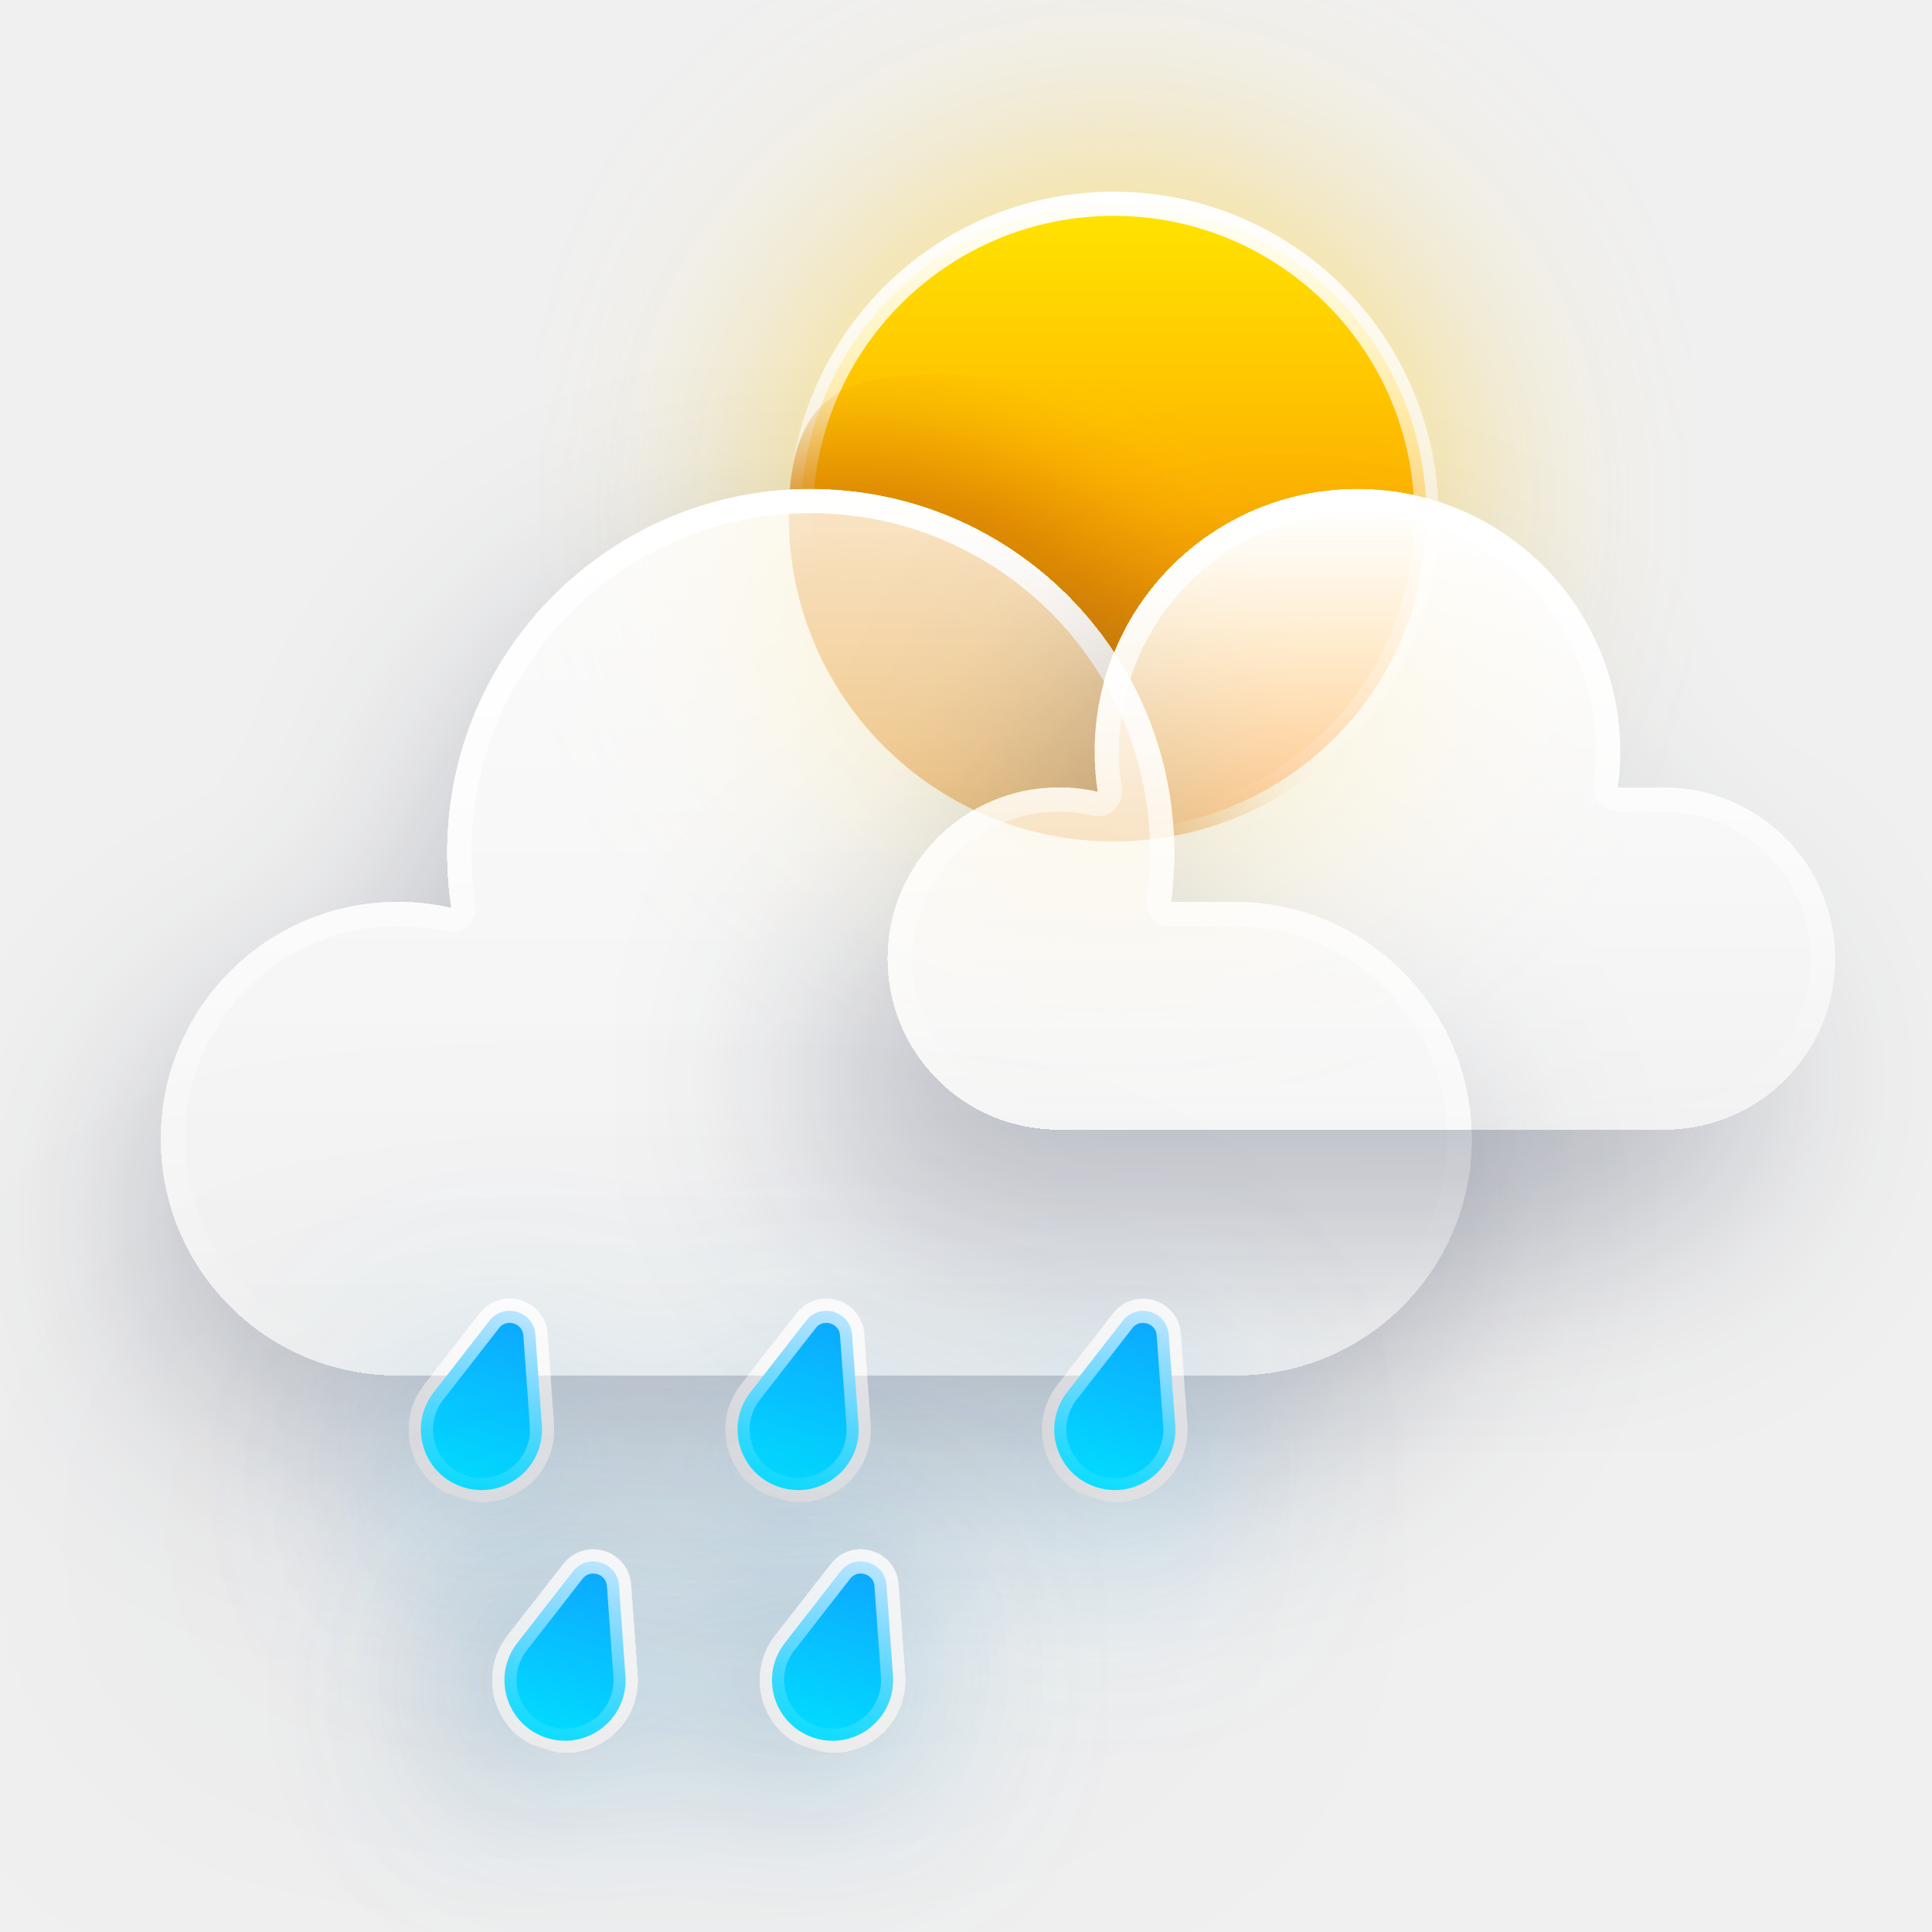
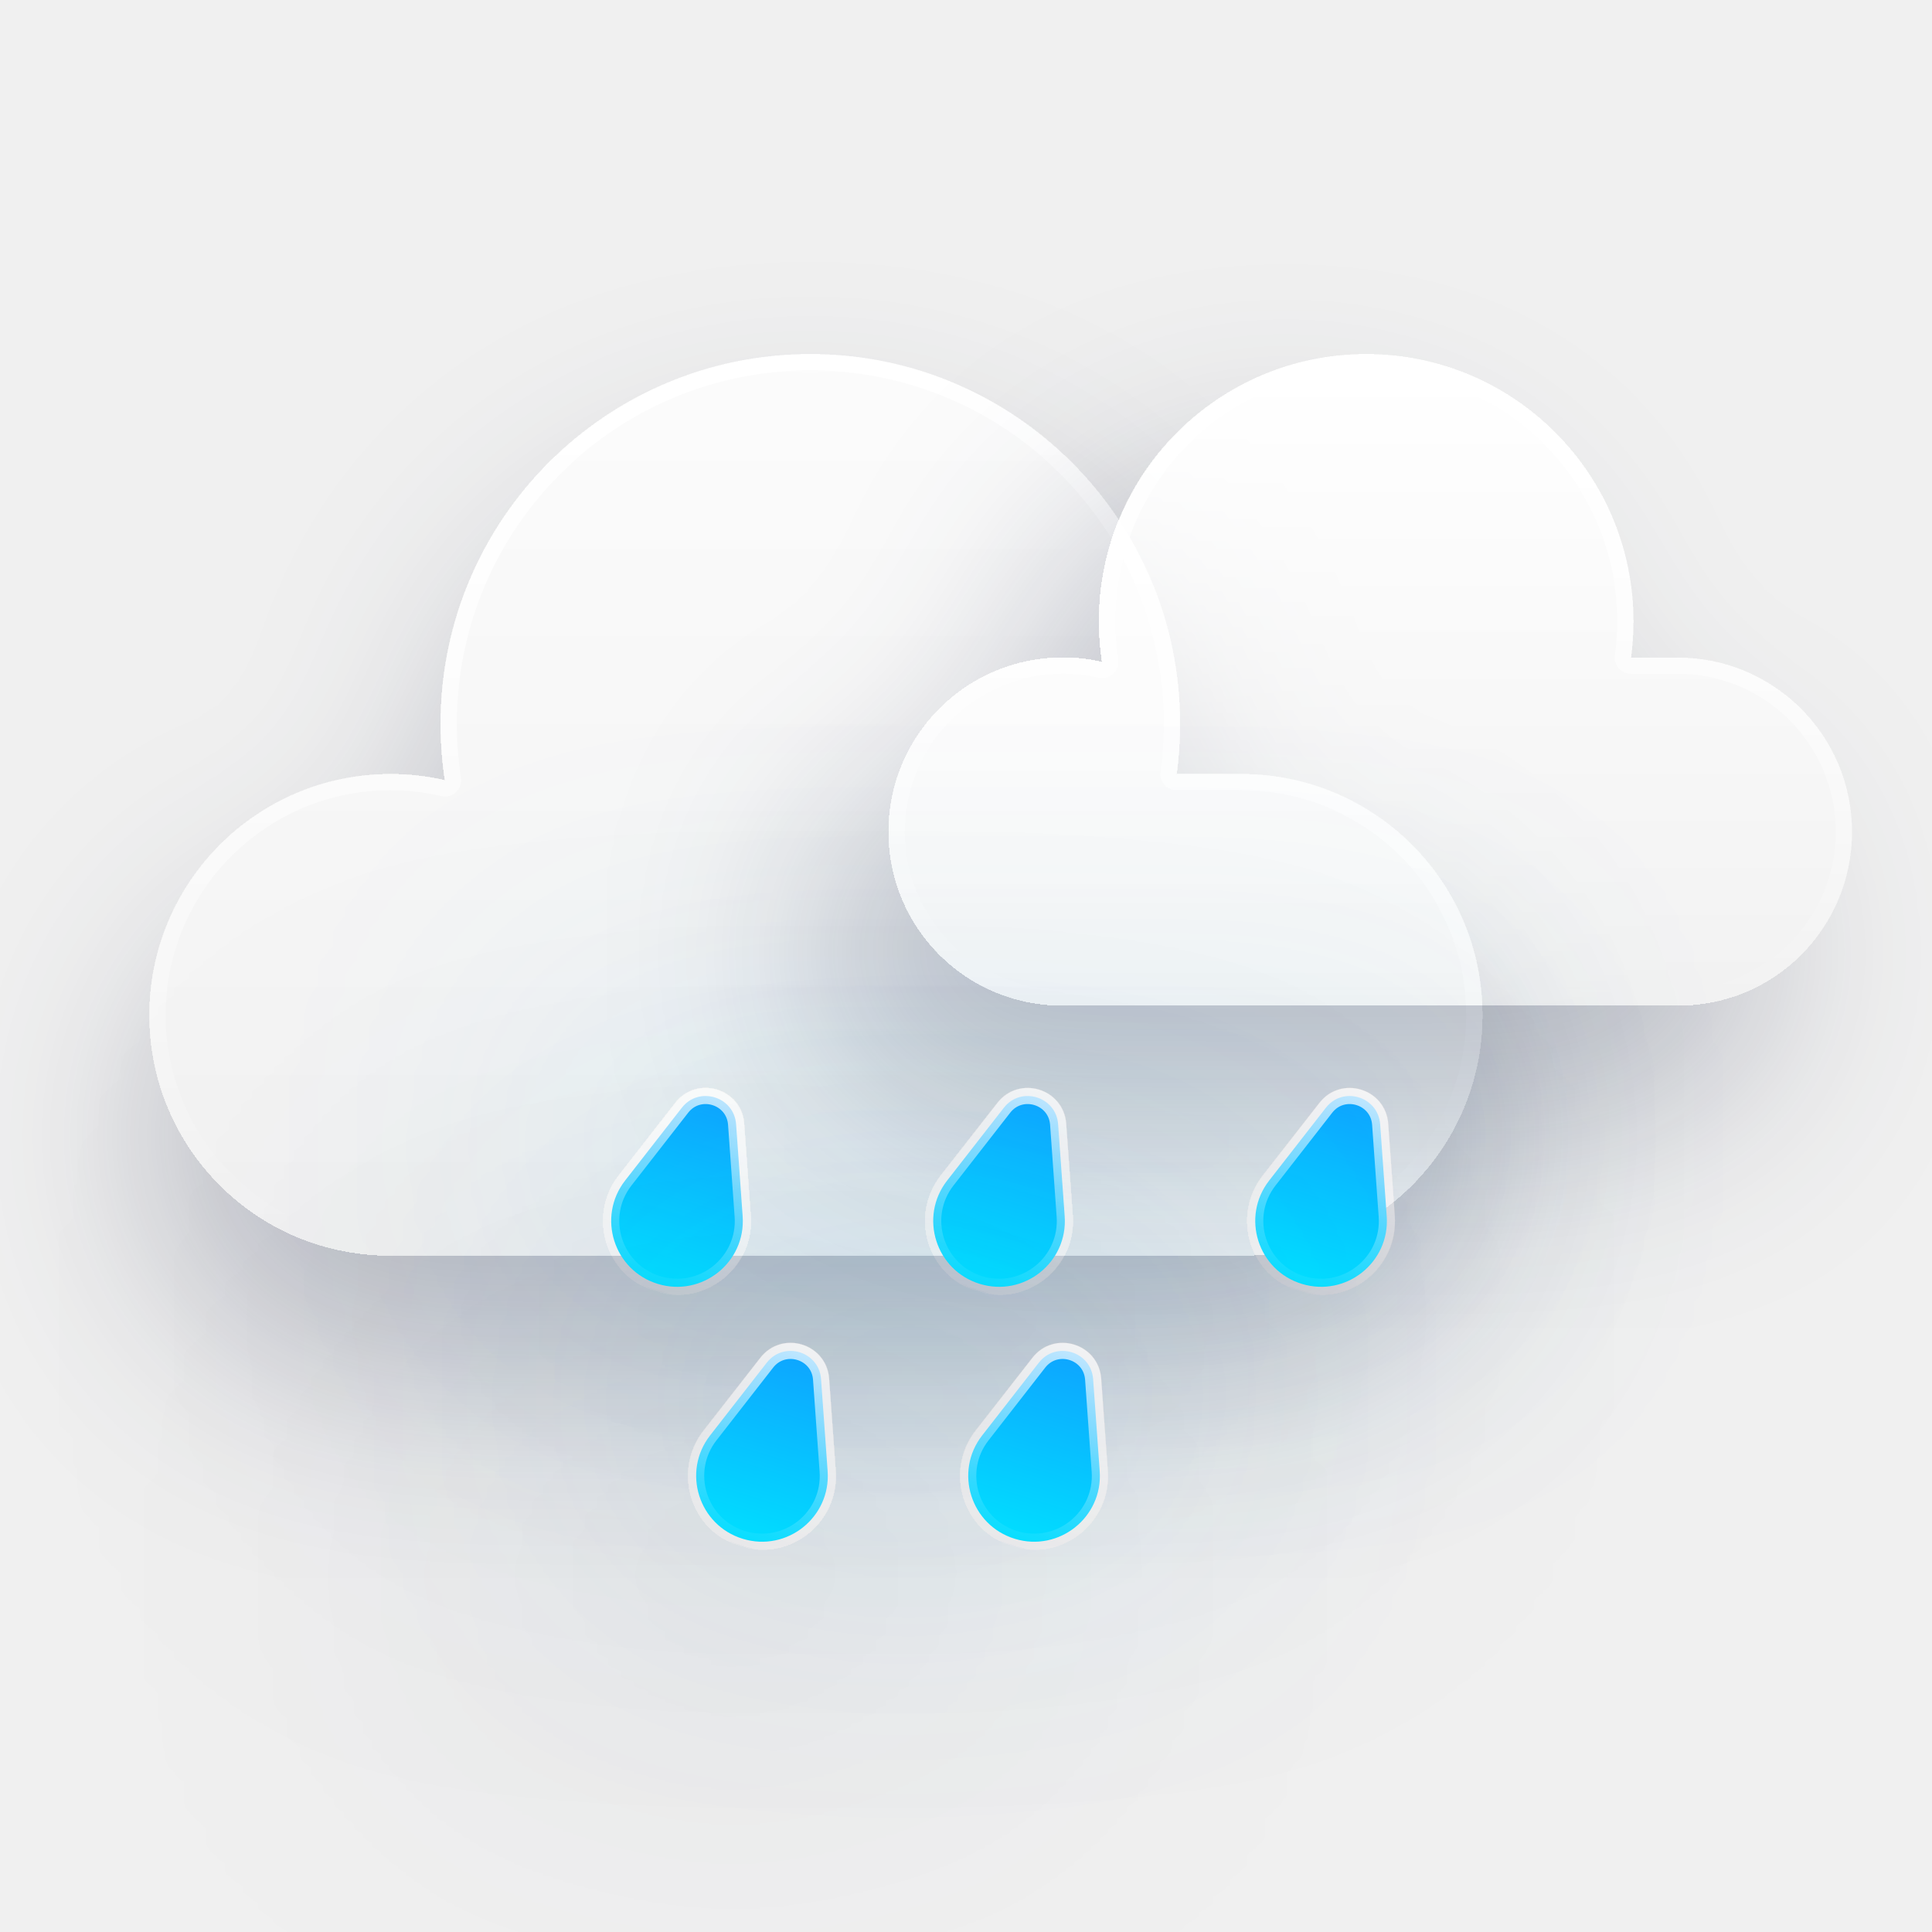
<svg xmlns="http://www.w3.org/2000/svg" width="240" height="240" viewBox="0 0 240 240" fill="none">
-   <g clip-path="url(#clip0_119_132)">
-     <g filter="url(#filter0_f_119_132)">
-       <circle cx="138.342" cy="62.803" r="41.727" fill="#FFC701" fill-opacity="0.5" />
+   <g clip-path="url(#clip0_119_94)">
+     <g filter="url(#filter0_bd_119_94)">
+       <mask id="path-1-inside-1_119_94" fill="white">
+         <path fill-rule="evenodd" clip-rule="evenodd" d="M153.876 155.994C153.992 155.995 154.108 155.996 154.224 155.996C170.744 155.996 184.136 142.604 184.136 126.084C184.136 109.564 170.744 96.172 154.224 96.172C154.108 96.172 153.992 96.173 153.876 96.174V96.172H146.149C146.428 94.125 146.572 92.035 146.572 89.911C146.572 64.555 126.017 44 100.661 44C75.305 44 54.75 64.555 54.75 89.911C54.75 92.304 54.933 94.654 55.286 96.948C53.102 96.44 50.827 96.172 48.489 96.172C31.969 96.172 18.577 109.564 18.577 126.084C18.577 142.604 31.969 155.996 48.489 155.996C48.605 155.996 48.722 155.995 48.838 155.994L48.837 155.996H153.876V155.994Z" />
+       </mask>
+       <path fill-rule="evenodd" clip-rule="evenodd" d="M153.876 155.994C153.992 155.995 154.108 155.996 154.224 155.996C170.744 155.996 184.136 142.604 184.136 126.084C184.136 109.564 170.744 96.172 154.224 96.172C154.108 96.172 153.992 96.173 153.876 96.174V96.172H146.149C146.428 94.125 146.572 92.035 146.572 89.911C146.572 64.555 126.017 44 100.661 44C75.305 44 54.75 64.555 54.75 89.911C54.75 92.304 54.933 94.654 55.286 96.948C53.102 96.44 50.827 96.172 48.489 96.172C31.969 96.172 18.577 109.564 18.577 126.084C18.577 142.604 31.969 155.996 48.489 155.996C48.605 155.996 48.722 155.995 48.838 155.994L48.837 155.996H153.876V155.994Z" fill="url(#paint0_linear_119_94)" shape-rendering="crispEdges" />
+       <path d="M153.876 155.994L153.899 153.994C153.364 153.988 152.85 154.196 152.47 154.571C152.09 154.947 151.876 155.459 151.876 155.994H153.876ZM153.876 96.174H151.876C151.876 96.708 152.09 97.221 152.47 97.596C152.85 97.972 153.364 98.18 153.899 98.174L153.876 96.174ZM153.876 96.172H155.876C155.876 95.067 154.98 94.172 153.876 94.172V96.172ZM146.149 96.172L144.167 95.902C144.089 96.474 144.262 97.052 144.642 97.487C145.022 97.922 145.571 98.172 146.149 98.172V96.172ZM55.286 96.948L54.833 98.896C55.48 99.046 56.159 98.865 56.645 98.414C57.132 97.963 57.363 97.3 57.262 96.644L55.286 96.948ZM48.838 155.994L50.408 157.232C50.886 156.628 50.973 155.802 50.633 155.111C50.293 154.419 49.586 153.985 48.815 153.994L48.838 155.994ZM48.837 155.996L47.267 154.757C46.792 155.358 46.703 156.178 47.037 156.868C47.371 157.558 48.07 157.996 48.837 157.996V155.996ZM153.876 155.996V157.996C154.98 157.996 155.876 157.1 155.876 155.996H153.876ZM153.853 157.993C153.976 157.995 154.1 157.996 154.224 157.996V153.996C154.115 153.996 154.007 153.995 153.899 153.994L153.853 157.993ZM154.224 157.996C171.848 157.996 186.136 143.708 186.136 126.084H182.136C182.136 141.499 169.639 153.996 154.224 153.996V157.996ZM186.136 126.084C186.136 108.459 171.848 94.172 154.224 94.172V98.172C169.639 98.172 182.136 110.669 182.136 126.084H186.136ZM154.224 94.172C154.1 94.172 153.976 94.173 153.853 94.174L153.899 98.174C154.007 98.173 154.115 98.172 154.224 98.172V94.172ZM151.876 96.172V96.174H155.876V96.172H151.876ZM146.149 98.172H153.876V94.172H146.149V98.172ZM148.13 96.442C148.422 94.306 148.572 92.125 148.572 89.911H144.572C144.572 91.944 144.434 93.944 144.167 95.902L148.13 96.442ZM148.572 89.911C148.572 63.45 127.121 42 100.661 42V46C124.912 46 144.572 65.66 144.572 89.911H148.572ZM100.661 42C74.2 42 52.75 63.45 52.75 89.911H56.75C56.75 65.66 76.409 46 100.661 46V42ZM52.75 89.911C52.75 92.406 52.941 94.857 53.309 97.252L57.262 96.644C56.925 94.45 56.75 92.202 56.75 89.911H52.75ZM55.738 94.999C53.407 94.458 50.98 94.172 48.489 94.172V98.172C50.673 98.172 52.797 98.423 54.833 98.896L55.738 94.999ZM48.489 94.172C30.864 94.172 16.577 108.459 16.577 126.084H20.577C20.577 110.669 33.074 98.172 48.489 98.172V94.172ZM16.577 126.084C16.577 143.708 30.864 157.996 48.489 157.996V153.996C33.074 153.996 20.577 141.499 20.577 126.084H16.577ZM48.489 157.996C48.613 157.996 48.737 157.995 48.861 157.993L48.815 153.994C48.707 153.995 48.598 153.996 48.489 153.996V157.996ZM50.407 157.234L50.408 157.232L47.268 154.755L47.267 154.757L50.407 157.234ZM153.876 153.996H48.837V157.996H153.876V153.996ZM151.876 155.994V155.996H155.876V155.994H151.876Z" fill="url(#paint1_linear_119_94)" mask="url(#path-1-inside-1_119_94)" />
    </g>
-     <circle cx="138.342" cy="64.171" r="38.859" fill="url(#paint0_linear_119_132)" stroke="url(#paint1_linear_119_132)" stroke-width="3" />
-     <mask id="mask0_119_132" style="mask-type:alpha" maskUnits="userSpaceOnUse" x="97" y="46" width="82" height="59">
-       <path d="M178.701 64.172C178.701 86.462 160.632 104.531 138.342 104.531C116.052 104.531 97.982 86.462 97.982 64.172C97.982 41.882 112.974 47.07 135.264 47.07C157.553 47.07 178.701 41.882 178.701 64.172Z" fill="url(#paint2_linear_119_132)" />
-     </mask>
-     <g mask="url(#mask0_119_132)">
-       <g filter="url(#filter1_f_119_132)">
-         <path fill-rule="evenodd" clip-rule="evenodd" d="M170.15 167.462C170.264 167.463 170.378 167.464 170.492 167.464C186.737 167.464 199.906 154.295 199.906 138.049C199.906 121.804 186.737 108.635 170.492 108.635C170.378 108.635 170.264 108.636 170.15 108.637V108.635H151.399C151.809 106.188 152.023 103.674 152.023 101.111C152.023 76.176 131.81 55.963 106.875 55.963C81.941 55.963 61.727 76.176 61.727 101.111C61.727 103.774 61.958 106.384 62.401 108.921C48.103 110.922 37.101 123.201 37.101 138.049C37.101 154.295 50.27 167.464 66.515 167.464C66.63 167.464 66.745 167.463 66.859 167.462L66.857 167.464H170.15V167.462Z" fill="#E18700" />
-       </g>
+     <g filter="url(#filter1_bd_119_94)">
+       <mask id="path-3-inside-2_119_94" fill="white">
+         <path fill-rule="evenodd" clip-rule="evenodd" d="M208.178 124.936C208.262 124.937 208.345 124.937 208.429 124.937C220.368 124.937 230.046 115.259 230.046 103.32C230.046 91.382 220.368 81.704 208.429 81.704C208.345 81.704 208.262 81.704 208.178 81.705V81.704H202.593C202.794 80.224 202.899 78.714 202.899 77.179C202.899 58.855 188.044 44 169.719 44C151.395 44 136.54 58.855 136.54 77.179C136.54 78.908 136.672 80.606 136.927 82.264C135.349 81.897 133.705 81.704 132.016 81.704C120.077 81.704 110.399 91.382 110.399 103.32C110.399 115.259 120.077 124.937 132.016 124.937C132.1 124.937 132.185 124.937 132.269 124.936L132.267 124.937H208.178V124.936Z" />
+       </mask>
+       <path fill-rule="evenodd" clip-rule="evenodd" d="M208.178 124.936C208.262 124.937 208.345 124.937 208.429 124.937C220.368 124.937 230.046 115.259 230.046 103.32C230.046 91.382 220.368 81.704 208.429 81.704C208.345 81.704 208.262 81.704 208.178 81.705V81.704H202.593C202.794 80.224 202.899 78.714 202.899 77.179C202.899 58.855 188.044 44 169.719 44C151.395 44 136.54 58.855 136.54 77.179C136.54 78.908 136.672 80.606 136.927 82.264C135.349 81.897 133.705 81.704 132.016 81.704C120.077 81.704 110.399 91.382 110.399 103.32C110.399 115.259 120.077 124.937 132.016 124.937C132.1 124.937 132.185 124.937 132.269 124.936L132.267 124.937H208.178V124.936Z" fill="url(#paint2_linear_119_94)" shape-rendering="crispEdges" />
+       <path d="M208.178 124.936L208.201 122.936C207.667 122.93 207.152 123.138 206.772 123.514C206.392 123.889 206.178 124.402 206.178 124.936H208.178ZM208.178 81.705H206.178C206.178 82.239 206.392 82.751 206.772 83.127C207.152 83.503 207.667 83.711 208.201 83.705L208.178 81.705ZM208.178 81.704H210.178C210.178 80.599 209.283 79.704 208.178 79.704V81.704ZM202.593 81.704L200.611 81.433C200.533 82.006 200.706 82.584 201.086 83.019C201.466 83.454 202.015 83.704 202.593 83.704V81.704ZM136.927 82.264L136.474 84.212C137.121 84.362 137.8 84.182 138.287 83.731C138.773 83.279 139.005 82.616 138.904 81.96L136.927 82.264ZM132.269 124.936L133.838 126.175C134.316 125.571 134.404 124.745 134.064 124.054C133.724 123.362 133.016 122.927 132.246 122.936L132.269 124.936ZM132.268 124.937L130.698 123.698C130.223 124.299 130.134 125.12 130.468 125.809C130.802 126.499 131.501 126.937 132.268 126.937V124.937ZM208.178 124.937V126.937C209.283 126.937 210.178 126.042 210.178 124.937H208.178ZM208.155 126.936C208.247 126.937 208.338 126.937 208.429 126.937V122.937C208.353 122.937 208.277 122.937 208.201 122.936L208.155 126.936ZM208.429 126.937C221.472 126.937 232.046 116.364 232.046 103.32H228.046C228.046 114.155 219.263 122.937 208.429 122.937V126.937ZM232.046 103.32C232.046 90.277 221.472 79.704 208.429 79.704V83.704C219.263 83.704 228.046 92.486 228.046 103.32H232.046ZM208.429 79.704C208.338 79.704 208.247 79.704 208.155 79.705L208.201 83.705C208.277 83.704 208.353 83.704 208.429 83.704V79.704ZM206.178 81.704V81.705H210.178V81.704H206.178ZM202.593 83.704H208.178V79.704H202.593V83.704ZM204.575 81.974C204.788 80.405 204.899 78.805 204.899 77.179H200.899C200.899 78.623 200.801 80.043 200.611 81.433L204.575 81.974ZM204.899 77.179C204.899 57.75 189.148 42 169.719 42V46C186.939 46 200.899 59.959 200.899 77.179H204.899ZM169.719 42C150.29 42 134.54 57.75 134.54 77.179H138.54C138.54 59.959 152.499 46 169.719 46V42ZM134.54 77.179C134.54 79.01 134.68 80.81 134.95 82.568L138.904 81.96C138.664 80.403 138.54 78.806 138.54 77.179H134.54ZM137.38 80.316C135.655 79.915 133.859 79.704 132.016 79.704V83.704C133.552 83.704 135.044 83.88 136.474 84.212L137.38 80.316ZM132.016 79.704C118.973 79.704 108.399 90.277 108.399 103.32H112.399C112.399 92.486 121.182 83.704 132.016 83.704V79.704ZM108.399 103.32C108.399 116.364 118.973 126.937 132.016 126.937V122.937C121.182 122.937 112.399 114.155 112.399 103.32H108.399ZM132.016 126.937C132.108 126.937 132.2 126.937 132.292 126.936L132.246 122.936C132.169 122.937 132.093 122.937 132.016 122.937V126.937ZM133.837 126.177L133.838 126.175L130.699 123.696L130.698 123.698L133.837 126.177ZM208.178 122.937H132.268V126.937H208.178V122.937ZM206.178 124.936V124.937H210.178V124.936H206.178Z" fill="url(#paint3_linear_119_94)" mask="url(#path-3-inside-2_119_94)" />
    </g>
-     <g filter="url(#filter2_bd_119_132)">
-       <mask id="path-5-inside-1_119_132" fill="white">
-         <path fill-rule="evenodd" clip-rule="evenodd" d="M153.049 170.882C153.163 170.883 153.277 170.884 153.391 170.884C169.636 170.884 182.805 157.715 182.805 141.47C182.805 125.224 169.636 112.055 153.391 112.055C153.277 112.055 153.163 112.056 153.049 112.057V112.055H145.45C145.724 110.042 145.866 107.987 145.866 105.899C145.866 80.965 125.653 60.751 100.718 60.751C75.784 60.751 55.571 80.965 55.571 105.899C55.571 108.251 55.751 110.562 56.097 112.818C53.95 112.319 51.713 112.055 49.414 112.055C33.169 112.055 20 125.224 20 141.47C20 157.715 33.169 170.884 49.414 170.884C49.529 170.884 49.644 170.883 49.758 170.882L49.756 170.884H153.049V170.882Z" />
-       </mask>
-       <path fill-rule="evenodd" clip-rule="evenodd" d="M153.049 170.882C153.163 170.883 153.277 170.884 153.391 170.884C169.636 170.884 182.805 157.715 182.805 141.47C182.805 125.224 169.636 112.055 153.391 112.055C153.277 112.055 153.163 112.056 153.049 112.057V112.055H145.45C145.724 110.042 145.866 107.987 145.866 105.899C145.866 80.965 125.653 60.751 100.718 60.751C75.784 60.751 55.571 80.965 55.571 105.899C55.571 108.251 55.751 110.562 56.097 112.818C53.95 112.319 51.713 112.055 49.414 112.055C33.169 112.055 20 125.224 20 141.47C20 157.715 33.169 170.884 49.414 170.884C49.529 170.884 49.644 170.883 49.758 170.882L49.756 170.884H153.049V170.882Z" fill="url(#paint3_linear_119_132)" shape-rendering="crispEdges" />
-       <path d="M153.049 170.882L153.083 167.882C152.282 167.873 151.51 168.185 150.94 168.749C150.37 169.312 150.049 170.08 150.049 170.882H153.049ZM153.049 112.057H150.049C150.049 112.858 150.37 113.627 150.94 114.19C151.51 114.754 152.282 115.066 153.083 115.057L153.049 112.057ZM153.049 112.055H156.049C156.049 110.398 154.706 109.055 153.049 109.055V112.055ZM145.45 112.055L142.477 111.65C142.36 112.508 142.62 113.375 143.19 114.028C143.76 114.68 144.584 115.055 145.45 115.055V112.055ZM56.097 112.817L55.419 115.74C56.388 115.965 57.407 115.694 58.137 115.018C58.867 114.341 59.214 113.346 59.063 112.361L56.097 112.817ZM49.758 170.882L52.112 172.741C52.829 171.834 52.96 170.596 52.45 169.558C51.94 168.521 50.88 167.869 49.724 167.882L49.758 170.882ZM49.756 170.884L47.402 169.024C46.69 169.927 46.555 171.157 47.056 172.192C47.558 173.227 48.606 173.884 49.756 173.884V170.884ZM153.049 170.884V173.884C154.706 173.884 156.049 172.541 156.049 170.884H153.049ZM153.015 173.882C153.14 173.883 153.265 173.884 153.391 173.884V167.884C153.288 167.884 153.186 167.883 153.083 167.882L153.015 173.882ZM153.391 173.884C171.293 173.884 185.805 159.371 185.805 141.469H179.805C179.805 156.058 167.979 167.884 153.391 167.884V173.884ZM185.805 141.469C185.805 123.567 171.293 109.055 153.391 109.055V115.055C167.979 115.055 179.805 126.881 179.805 141.469H185.805ZM153.391 109.055C153.265 109.055 153.14 109.056 153.015 109.057L153.083 115.057C153.186 115.056 153.288 115.055 153.391 115.055V109.055ZM150.049 112.055V112.057H156.049V112.055H150.049ZM145.45 115.055H153.049V109.055H145.45V115.055ZM148.422 112.46C148.715 110.313 148.866 108.123 148.866 105.899H142.866C142.866 107.851 142.734 109.771 142.477 111.65L148.422 112.46ZM148.866 105.899C148.866 79.308 127.31 57.751 100.718 57.751V63.751C123.996 63.751 142.866 82.621 142.866 105.899H148.866ZM100.718 57.751C74.127 57.751 52.571 79.308 52.571 105.899H58.571C58.571 82.621 77.441 63.751 100.718 63.751V57.751ZM52.571 105.899C52.571 108.405 52.762 110.868 53.132 113.273L59.063 112.361C58.739 110.256 58.571 108.098 58.571 105.899H52.571ZM56.776 109.895C54.408 109.345 51.943 109.055 49.414 109.055V115.055C51.483 115.055 53.492 115.292 55.419 115.74L56.776 109.895ZM49.414 109.055C31.512 109.055 17 123.567 17 141.469H23C23 126.881 34.826 115.055 49.414 115.055V109.055ZM17 141.469C17 159.371 31.512 173.884 49.414 173.884V167.884C34.826 167.884 23 156.058 23 141.469H17ZM49.414 173.884C49.54 173.884 49.666 173.883 49.792 173.882L49.724 167.882C49.621 167.883 49.518 167.884 49.414 167.884V173.884ZM52.111 172.743L52.112 172.741L47.404 169.022L47.402 169.024L52.111 172.743ZM153.049 167.884H49.756V173.884H153.049V167.884ZM150.049 170.882V170.884H156.049V170.882H150.049Z" fill="url(#paint4_linear_119_132)" mask="url(#path-5-inside-1_119_132)" />
+     <g filter="url(#filter2_bdd_119_94)">
+       <path d="M91.44 139.66L92.256 151.091C92.665 156.811 87.21 161.163 81.725 159.494C76.239 157.825 74.131 151.173 77.655 146.65L84.699 137.61C86.824 134.882 91.194 136.211 91.44 139.66Z" fill="url(#paint4_linear_119_94)" stroke="url(#paint5_linear_119_94)" stroke-width="2" />
+       <path d="M131.443 139.66L132.259 151.091C132.668 156.811 127.213 161.163 121.727 159.494C116.241 157.825 114.134 151.173 117.658 146.65L124.702 137.61C126.827 134.882 131.197 136.211 131.443 139.66Z" fill="url(#paint6_linear_119_94)" stroke="url(#paint7_linear_119_94)" stroke-width="2" />
+       <path d="M171.447 139.66L172.263 151.091C172.671 156.811 167.217 161.163 161.731 159.494C156.245 157.825 154.137 151.173 157.662 146.65L164.705 137.61C166.83 134.882 171.2 136.211 171.447 139.66Z" fill="url(#paint8_linear_119_94)" stroke="url(#paint9_linear_119_94)" stroke-width="2" />
    </g>
-     <g filter="url(#filter3_bd_119_132)">
-       <mask id="path-7-inside-2_119_132" fill="white">
-         <path fill-rule="evenodd" clip-rule="evenodd" d="M206.449 140.341C206.531 140.342 206.613 140.342 206.695 140.342C218.435 140.342 227.953 130.825 227.953 119.085C227.953 107.345 218.435 97.827 206.695 97.827C206.613 97.827 206.531 97.828 206.449 97.829V97.827H200.956C201.155 96.373 201.257 94.888 201.257 93.379C201.257 75.359 186.649 60.751 168.629 60.751C150.609 60.751 136.001 75.359 136.001 93.379C136.001 95.079 136.131 96.749 136.382 98.378C134.831 98.018 133.214 97.827 131.553 97.827C119.812 97.827 110.295 107.345 110.295 119.085C110.295 130.825 119.812 140.342 131.553 140.342C131.636 140.342 131.719 140.342 131.801 140.341L131.8 140.342H206.449V140.341Z" />
-       </mask>
-       <path fill-rule="evenodd" clip-rule="evenodd" d="M206.449 140.341C206.531 140.342 206.613 140.342 206.695 140.342C218.435 140.342 227.953 130.825 227.953 119.085C227.953 107.345 218.435 97.827 206.695 97.827C206.613 97.827 206.531 97.828 206.449 97.829V97.827H200.956C201.155 96.373 201.257 94.888 201.257 93.379C201.257 75.359 186.649 60.751 168.629 60.751C150.609 60.751 136.001 75.359 136.001 93.379C136.001 95.079 136.131 96.749 136.382 98.378C134.831 98.018 133.214 97.827 131.553 97.827C119.812 97.827 110.295 107.345 110.295 119.085C110.295 130.825 119.812 140.342 131.553 140.342C131.636 140.342 131.719 140.342 131.801 140.341L131.8 140.342H206.449V140.341Z" fill="url(#paint5_linear_119_132)" shape-rendering="crispEdges" />
-       <path d="M206.449 140.341L206.483 137.341C205.681 137.332 204.909 137.644 204.339 138.208C203.77 138.771 203.449 139.539 203.449 140.341H206.449ZM206.449 97.829H203.449C203.449 98.63 203.77 99.399 204.339 99.962C204.909 100.526 205.681 100.838 206.483 100.829L206.449 97.829ZM206.449 97.827H209.449C209.449 96.171 208.106 94.827 206.449 94.827V97.827ZM200.956 97.827L197.984 97.422C197.867 98.281 198.126 99.148 198.696 99.8C199.266 100.453 200.09 100.827 200.956 100.827V97.827ZM136.382 98.378L135.703 101.301C136.673 101.526 137.691 101.255 138.422 100.578C139.152 99.902 139.498 98.906 139.347 97.922L136.382 98.378ZM131.801 140.341L134.157 142.199C134.873 141.292 135.004 140.054 134.493 139.017C133.983 137.98 132.923 137.328 131.767 137.341L131.801 140.341ZM131.8 140.342L129.445 138.485C128.733 139.387 128.599 140.617 129.101 141.651C129.602 142.686 130.651 143.342 131.8 143.342V140.342ZM206.449 140.342V143.342C208.106 143.342 209.449 141.999 209.449 140.342H206.449ZM206.415 143.341C206.508 143.342 206.601 143.342 206.695 143.342V137.342C206.624 137.342 206.554 137.342 206.483 137.341L206.415 143.341ZM206.695 143.342C220.092 143.342 230.953 132.482 230.953 119.085H224.953C224.953 129.168 216.779 137.342 206.695 137.342V143.342ZM230.953 119.085C230.953 105.688 220.092 94.827 206.695 94.827V100.827C216.779 100.827 224.953 109.002 224.953 119.085H230.953ZM206.695 94.827C206.602 94.827 206.508 94.828 206.415 94.829L206.483 100.829C206.554 100.828 206.624 100.827 206.695 100.827V94.827ZM203.449 97.827V97.829H209.449V97.827H203.449ZM200.956 100.827H206.449V94.827H200.956V100.827ZM203.929 98.233C204.145 96.644 204.257 95.024 204.257 93.379H198.257C198.257 94.752 198.164 96.102 197.984 97.422L203.929 98.233ZM204.257 93.379C204.257 73.702 188.306 57.751 168.629 57.751V63.751C184.992 63.751 198.257 77.016 198.257 93.379H204.257ZM168.629 57.751C148.952 57.751 133.001 73.702 133.001 93.379H139.001C139.001 77.016 152.266 63.751 168.629 63.751V57.751ZM133.001 93.379C133.001 95.232 133.143 97.054 133.417 98.834L139.347 97.922C139.12 96.443 139.001 94.926 139.001 93.379H133.001ZM137.061 95.456C135.288 95.044 133.444 94.827 131.553 94.827V100.827C132.984 100.827 134.373 100.992 135.703 101.301L137.061 95.456ZM131.553 94.827C118.156 94.827 107.295 105.688 107.295 119.085H113.295C113.295 109.002 121.469 100.827 131.553 100.827V94.827ZM107.295 119.085C107.295 132.482 118.156 143.342 131.553 143.342V137.342C121.469 137.342 113.295 129.168 113.295 119.085H107.295ZM131.553 143.342C131.647 143.342 131.742 143.342 131.836 143.341L131.767 137.341C131.696 137.342 131.624 137.342 131.553 137.342V143.342ZM134.156 142.2L134.157 142.199L129.446 138.483L129.445 138.485L134.156 142.2ZM206.449 137.342H131.8V143.342H206.449V137.342ZM203.449 140.341V140.342H209.449V140.341H203.449Z" fill="url(#paint6_linear_119_132)" mask="url(#path-7-inside-2_119_132)" />
-     </g>
-     <g filter="url(#filter4_bdd_119_132)">
-       <path d="M66.509 165.801L67.311 177.043C67.687 182.306 62.668 186.31 57.62 184.774C52.572 183.239 50.633 177.118 53.876 172.956L60.802 164.066C62.601 161.756 66.3 162.882 66.509 165.801Z" fill="url(#paint7_linear_119_132)" stroke="url(#paint8_linear_119_132)" stroke-width="3" />
-       <path d="M105.848 165.801L106.65 177.043C107.026 182.306 102.007 186.31 96.959 184.774C91.911 183.239 89.972 177.118 93.215 172.956L100.141 164.066C101.94 161.756 105.639 162.882 105.848 165.801Z" fill="url(#paint9_linear_119_132)" stroke="url(#paint10_linear_119_132)" stroke-width="3" />
-       <path d="M145.186 165.801L145.988 177.043C146.364 182.306 141.345 186.31 136.297 184.774C131.249 183.239 129.31 177.118 132.553 172.956L139.479 164.066C141.278 161.756 144.977 162.882 145.186 165.801Z" fill="url(#paint11_linear_119_132)" stroke="url(#paint12_linear_119_132)" stroke-width="3" />
-     </g>
-     <g filter="url(#filter5_bdd_119_132)">
-       <path d="M76.889 196.94L77.691 208.181C78.067 213.444 73.048 217.448 68 215.913C62.952 214.377 61.013 208.257 64.256 204.094L71.182 195.204C72.981 192.895 76.68 194.02 76.889 196.94Z" fill="url(#paint13_linear_119_132)" stroke="url(#paint14_linear_119_132)" stroke-width="3" />
-       <path d="M110.125 196.94L110.928 208.181C111.304 213.444 106.285 217.448 101.237 215.913C96.189 214.377 94.249 208.257 97.492 204.094L104.418 195.204C106.218 192.895 109.917 194.02 110.125 196.94Z" fill="url(#paint15_linear_119_132)" stroke="url(#paint16_linear_119_132)" stroke-width="3" />
+     <g filter="url(#filter3_bdd_119_94)">
+       <path d="M101.995 171.325L102.811 182.756C103.22 188.476 97.765 192.828 92.279 191.159C86.793 189.49 84.686 182.839 88.21 178.315L95.253 169.275C97.379 166.547 101.749 167.876 101.995 171.325Z" fill="url(#paint10_linear_119_94)" stroke="url(#paint11_linear_119_94)" stroke-width="2" />
+       <path d="M135.793 171.325L136.609 182.756C137.017 188.476 131.563 192.828 126.077 191.159C120.591 189.49 118.484 182.839 122.008 178.315L129.051 169.275C131.177 166.547 135.546 167.876 135.793 171.325Z" fill="url(#paint12_linear_119_94)" stroke="url(#paint13_linear_119_94)" stroke-width="2" />
    </g>
  </g>
  <defs>
-     <filter id="filter0_f_119_132" x="66.614" y="-8.924" width="143.455" height="143.455" filterUnits="userSpaceOnUse" color-interpolation-filters="sRGB">
-       <feFlood flood-opacity="0" result="BackgroundImageFix" />
-       <feBlend mode="normal" in="SourceGraphic" in2="BackgroundImageFix" result="shape" />
-       <feGaussianBlur stdDeviation="15" result="effect1_foregroundBlur_119_132" />
-     </filter>
-     <filter id="filter1_f_119_132" x="23.101" y="41.963" width="190.806" height="139.501" filterUnits="userSpaceOnUse" color-interpolation-filters="sRGB">
-       <feFlood flood-opacity="0" result="BackgroundImageFix" />
-       <feBlend mode="normal" in="SourceGraphic" in2="BackgroundImageFix" result="shape" />
-       <feGaussianBlur stdDeviation="7" result="effect1_foregroundBlur_119_132" />
-     </filter>
-     <filter id="filter2_bd_119_132" x="-7" y="45.751" width="212.806" height="160.133" filterUnits="userSpaceOnUse" color-interpolation-filters="sRGB">
+     <filter id="filter0_bd_119_94" x="-6.423" y="30" width="215.559" height="165.996" filterUnits="userSpaceOnUse" color-interpolation-filters="sRGB">
      <feFlood flood-opacity="0" result="BackgroundImageFix" />
      <feGaussianBlur in="BackgroundImageFix" stdDeviation="7" />
-       <feComposite in2="SourceAlpha" operator="in" result="effect1_backgroundBlur_119_132" />
+       <feComposite in2="SourceAlpha" operator="in" result="effect1_backgroundBlur_119_94" />
      <feColorMatrix in="SourceAlpha" type="matrix" values="0 0 0 0 0 0 0 0 0 0 0 0 0 0 0 0 0 0 127 0" result="hardAlpha" />
-       <feOffset dx="-2" dy="10" />
+       <feOffset dy="15" />
      <feGaussianBlur stdDeviation="12.5" />
      <feComposite in2="hardAlpha" operator="out" />
      <feColorMatrix type="matrix" values="0 0 0 0 0.114 0 0 0 0 0.149 0 0 0 0 0.275 0 0 0 0.25 0" />
-       <feBlend mode="normal" in2="effect1_backgroundBlur_119_132" result="effect2_dropShadow_119_132" />
-       <feBlend mode="normal" in="SourceGraphic" in2="effect2_dropShadow_119_132" result="shape" />
+       <feBlend mode="normal" in2="effect1_backgroundBlur_119_94" result="effect2_dropShadow_119_94" />
+       <feBlend mode="normal" in="SourceGraphic" in2="effect2_dropShadow_119_94" result="shape" />
    </filter>
-     <filter id="filter3_bd_119_132" x="76.295" y="46.751" width="167.657" height="133.591" filterUnits="userSpaceOnUse" color-interpolation-filters="sRGB">
+     <filter id="filter1_bd_119_94" x="75.399" y="30" width="169.646" height="134.938" filterUnits="userSpaceOnUse" color-interpolation-filters="sRGB">
      <feFlood flood-opacity="0" result="BackgroundImageFix" />
      <feGaussianBlur in="BackgroundImageFix" stdDeviation="7" />
-       <feComposite in2="SourceAlpha" operator="in" result="effect1_backgroundBlur_119_132" />
+       <feComposite in2="SourceAlpha" operator="in" result="effect1_backgroundBlur_119_94" />
      <feColorMatrix in="SourceAlpha" type="matrix" values="0 0 0 0 0 0 0 0 0 0 0 0 0 0 0 0 0 0 127 0" result="hardAlpha" />
-       <feOffset dx="-9" dy="15" />
+       <feOffset dx="-10" dy="15" />
      <feGaussianBlur stdDeviation="12.5" />
      <feComposite in2="hardAlpha" operator="out" />
      <feColorMatrix type="matrix" values="0 0 0 0 0.113 0 0 0 0 0.149 0 0 0 0 0.275 0 0 0 0.25 0" />
-       <feBlend mode="normal" in2="effect1_backgroundBlur_119_132" result="effect2_dropShadow_119_132" />
-       <feBlend mode="normal" in="SourceGraphic" in2="effect2_dropShadow_119_132" result="shape" />
+       <feBlend mode="normal" in2="effect1_backgroundBlur_119_94" result="effect2_dropShadow_119_94" />
+       <feBlend mode="normal" in="SourceGraphic" in2="effect2_dropShadow_119_94" result="shape" />
    </filter>
-     <filter id="filter4_bdd_119_132" x="-20.217" y="126.328" width="196.726" height="125.279" filterUnits="userSpaceOnUse" color-interpolation-filters="sRGB">
+     <filter id="filter2_bdd_119_94" x="3.924" y="87.148" width="210.36" height="138.707" filterUnits="userSpaceOnUse" color-interpolation-filters="sRGB">
      <feFlood flood-opacity="0" result="BackgroundImageFix" />
      <feGaussianBlur in="BackgroundImageFix" stdDeviation="7" />
-       <feComposite in2="SourceAlpha" operator="in" result="effect1_backgroundBlur_119_132" />
+       <feComposite in2="SourceAlpha" operator="in" result="effect1_backgroundBlur_119_94" />
      <feColorMatrix in="SourceAlpha" type="matrix" values="0 0 0 0 0 0 0 0 0 0 0 0 0 0 0 0 0 0 127 0" result="hardAlpha" />
      <feOffset dx="-21" dy="15" />
      <feGaussianBlur stdDeviation="25" />
      <feComposite in2="hardAlpha" operator="out" />
      <feColorMatrix type="matrix" values="0 0 0 0 0.113 0 0 0 0 0.149 0 0 0 0 0.275 0 0 0 0.25 0" />
-       <feBlend mode="normal" in2="effect1_backgroundBlur_119_132" result="effect2_dropShadow_119_132" />
+       <feBlend mode="normal" in2="effect1_backgroundBlur_119_94" result="effect2_dropShadow_119_94" />
      <feColorMatrix in="SourceAlpha" type="matrix" values="0 0 0 0 0 0 0 0 0 0 0 0 0 0 0 0 0 0 127 0" result="hardAlpha" />
-       <feOffset dy="7" />
-       <feGaussianBlur stdDeviation="12.5" />
+       <feOffset dy="-7" />
+       <feGaussianBlur stdDeviation="20.5" />
      <feComposite in2="hardAlpha" operator="out" />
      <feColorMatrix type="matrix" values="0 0 0 0 0.138 0 0 0 0 0.741 0 0 0 0 1 0 0 0 0.3 0" />
-       <feBlend mode="normal" in2="effect2_dropShadow_119_132" result="effect3_dropShadow_119_132" />
-       <feBlend mode="normal" in="SourceGraphic" in2="effect3_dropShadow_119_132" result="shape" />
+       <feBlend mode="normal" in2="effect2_dropShadow_119_94" result="effect3_dropShadow_119_94" />
+       <feBlend mode="normal" in="SourceGraphic" in2="effect3_dropShadow_119_94" result="shape" />
    </filter>
-     <filter id="filter5_bdd_119_132" x="33.163" y="170.466" width="104.285" height="75.279" filterUnits="userSpaceOnUse" color-interpolation-filters="sRGB">
+     <filter id="filter3_bdd_119_94" x="14.479" y="118.813" width="164.152" height="138.707" filterUnits="userSpaceOnUse" color-interpolation-filters="sRGB">
      <feFlood flood-opacity="0" result="BackgroundImageFix" />
      <feGaussianBlur in="BackgroundImageFix" stdDeviation="7" />
-       <feComposite in2="SourceAlpha" operator="in" result="effect1_backgroundBlur_119_132" />
+       <feComposite in2="SourceAlpha" operator="in" result="effect1_backgroundBlur_119_94" />
      <feColorMatrix in="SourceAlpha" type="matrix" values="0 0 0 0 0 0 0 0 0 0 0 0 0 0 0 0 0 0 127 0" result="hardAlpha" />
-       <feOffset dx="-6" dy="2" />
-       <feGaussianBlur stdDeviation="11" />
+       <feOffset dx="-21" dy="15" />
+       <feGaussianBlur stdDeviation="25" />
      <feComposite in2="hardAlpha" operator="out" />
      <feColorMatrix type="matrix" values="0 0 0 0 0.113 0 0 0 0 0.149 0 0 0 0 0.275 0 0 0 0.25 0" />
-       <feBlend mode="normal" in2="effect1_backgroundBlur_119_132" result="effect2_dropShadow_119_132" />
+       <feBlend mode="normal" in2="effect1_backgroundBlur_119_94" result="effect2_dropShadow_119_94" />
      <feColorMatrix in="SourceAlpha" type="matrix" values="0 0 0 0 0 0 0 0 0 0 0 0 0 0 0 0 0 0 127 0" result="hardAlpha" />
-       <feOffset dy="3" />
-       <feGaussianBlur stdDeviation="12.5" />
+       <feOffset dy="-7" />
+       <feGaussianBlur stdDeviation="20.5" />
      <feComposite in2="hardAlpha" operator="out" />
      <feColorMatrix type="matrix" values="0 0 0 0 0.138 0 0 0 0 0.741 0 0 0 0 1 0 0 0 0.3 0" />
-       <feBlend mode="normal" in2="effect2_dropShadow_119_132" result="effect3_dropShadow_119_132" />
-       <feBlend mode="normal" in="SourceGraphic" in2="effect3_dropShadow_119_132" result="shape" />
+       <feBlend mode="normal" in2="effect2_dropShadow_119_94" result="effect3_dropShadow_119_94" />
+       <feBlend mode="normal" in="SourceGraphic" in2="effect3_dropShadow_119_94" result="shape" />
    </filter>
-     <linearGradient id="paint0_linear_119_132" x1="138.342" y1="23.812" x2="138.342" y2="104.531" gradientUnits="userSpaceOnUse">
-       <stop stop-color="#FFE600" />
-       <stop offset="1" stop-color="#FF7A00" />
-     </linearGradient>
-     <linearGradient id="paint1_linear_119_132" x1="138.342" y1="23.812" x2="138.342" y2="104.531" gradientUnits="userSpaceOnUse">
+     <linearGradient id="paint0_linear_119_94" x1="101.356" y1="8.175" x2="101.356" y2="171.647" gradientUnits="userSpaceOnUse">
      <stop stop-color="white" />
      <stop offset="1" stop-color="white" stop-opacity="0" />
    </linearGradient>
-     <linearGradient id="paint2_linear_119_132" x1="138.342" y1="23.812" x2="138.342" y2="104.531" gradientUnits="userSpaceOnUse">
-       <stop stop-color="#FFD600" />
-       <stop offset="1" stop-color="#FF7A00" />
-     </linearGradient>
-     <linearGradient id="paint3_linear_119_132" x1="101.403" y1="25.522" x2="101.403" y2="186.275" gradientUnits="userSpaceOnUse">
+     <linearGradient id="paint1_linear_119_94" x1="101.356" y1="44" x2="101.356" y2="155.996" gradientUnits="userSpaceOnUse">
      <stop stop-color="white" />
      <stop offset="1" stop-color="white" stop-opacity="0" />
    </linearGradient>
-     <linearGradient id="paint4_linear_119_132" x1="101.403" y1="60.751" x2="101.403" y2="170.884" gradientUnits="userSpaceOnUse">
+     <linearGradient id="paint2_linear_119_94" x1="175.788" y1="46.435" x2="175.788" y2="134.083" gradientUnits="userSpaceOnUse">
      <stop stop-color="white" />
      <stop offset="1" stop-color="white" stop-opacity="0" />
    </linearGradient>
-     <linearGradient id="paint5_linear_119_132" x1="174.597" y1="63.145" x2="174.597" y2="149.336" gradientUnits="userSpaceOnUse">
+     <linearGradient id="paint3_linear_119_94" x1="170.223" y1="44" x2="170.223" y2="124.937" gradientUnits="userSpaceOnUse">
      <stop stop-color="white" />
      <stop offset="1" stop-color="white" stop-opacity="0" />
    </linearGradient>
-     <linearGradient id="paint6_linear_119_132" x1="169.124" y1="60.751" x2="169.124" y2="140.342" gradientUnits="userSpaceOnUse">
+     <linearGradient id="paint4_linear_119_94" x1="91.552" y1="127.186" x2="81.433" y2="160.451" gradientUnits="userSpaceOnUse">
+       <stop stop-color="#138EFF" />
+       <stop offset="1" stop-color="#00E0FF" />
+     </linearGradient>
+     <linearGradient id="paint5_linear_119_94" x1="91.552" y1="127.186" x2="81.433" y2="160.451" gradientUnits="userSpaceOnUse">
      <stop stop-color="white" />
      <stop offset="1" stop-color="white" stop-opacity="0" />
    </linearGradient>
-     <linearGradient id="paint7_linear_119_132" x1="67.134" y1="153.498" x2="57.184" y2="186.209" gradientUnits="userSpaceOnUse">
+     <linearGradient id="paint6_linear_119_94" x1="131.555" y1="127.186" x2="121.436" y2="160.451" gradientUnits="userSpaceOnUse">
      <stop stop-color="#138EFF" />
      <stop offset="1" stop-color="#00E0FF" />
    </linearGradient>
-     <linearGradient id="paint8_linear_119_132" x1="67.134" y1="153.498" x2="57.184" y2="186.209" gradientUnits="userSpaceOnUse">
+     <linearGradient id="paint7_linear_119_94" x1="131.555" y1="127.186" x2="121.436" y2="160.451" gradientUnits="userSpaceOnUse">
      <stop stop-color="white" />
      <stop offset="1" stop-color="white" stop-opacity="0" />
    </linearGradient>
-     <linearGradient id="paint9_linear_119_132" x1="106.473" y1="153.498" x2="96.523" y2="186.209" gradientUnits="userSpaceOnUse">
+     <linearGradient id="paint8_linear_119_94" x1="171.558" y1="127.186" x2="161.44" y2="160.451" gradientUnits="userSpaceOnUse">
      <stop stop-color="#138EFF" />
      <stop offset="1" stop-color="#00E0FF" />
    </linearGradient>
-     <linearGradient id="paint10_linear_119_132" x1="106.473" y1="153.498" x2="96.523" y2="186.209" gradientUnits="userSpaceOnUse">
+     <linearGradient id="paint9_linear_119_94" x1="171.558" y1="127.186" x2="161.44" y2="160.451" gradientUnits="userSpaceOnUse">
      <stop stop-color="white" />
      <stop offset="1" stop-color="white" stop-opacity="0" />
    </linearGradient>
-     <linearGradient id="paint11_linear_119_132" x1="145.811" y1="153.498" x2="135.861" y2="186.209" gradientUnits="userSpaceOnUse">
+     <linearGradient id="paint10_linear_119_94" x1="102.107" y1="158.851" x2="91.988" y2="192.116" gradientUnits="userSpaceOnUse">
      <stop stop-color="#138EFF" />
      <stop offset="1" stop-color="#00E0FF" />
    </linearGradient>
-     <linearGradient id="paint12_linear_119_132" x1="145.811" y1="153.498" x2="135.861" y2="186.209" gradientUnits="userSpaceOnUse">
+     <linearGradient id="paint11_linear_119_94" x1="102.107" y1="158.851" x2="91.988" y2="192.116" gradientUnits="userSpaceOnUse">
      <stop stop-color="white" />
      <stop offset="1" stop-color="white" stop-opacity="0" />
    </linearGradient>
-     <linearGradient id="paint13_linear_119_132" x1="77.514" y1="184.637" x2="67.564" y2="217.348" gradientUnits="userSpaceOnUse">
+     <linearGradient id="paint12_linear_119_94" x1="135.904" y1="158.851" x2="125.786" y2="192.116" gradientUnits="userSpaceOnUse">
      <stop stop-color="#138EFF" />
      <stop offset="1" stop-color="#00E0FF" />
    </linearGradient>
-     <linearGradient id="paint14_linear_119_132" x1="77.514" y1="184.637" x2="67.564" y2="217.348" gradientUnits="userSpaceOnUse">
+     <linearGradient id="paint13_linear_119_94" x1="135.904" y1="158.851" x2="125.786" y2="192.116" gradientUnits="userSpaceOnUse">
      <stop stop-color="white" />
      <stop offset="1" stop-color="white" stop-opacity="0" />
    </linearGradient>
-     <linearGradient id="paint15_linear_119_132" x1="110.75" y1="184.637" x2="100.8" y2="217.348" gradientUnits="userSpaceOnUse">
-       <stop stop-color="#138EFF" />
-       <stop offset="1" stop-color="#00E0FF" />
-     </linearGradient>
-     <linearGradient id="paint16_linear_119_132" x1="110.75" y1="184.637" x2="100.8" y2="217.348" gradientUnits="userSpaceOnUse">
-       <stop stop-color="white" />
-       <stop offset="1" stop-color="white" stop-opacity="0" />
-     </linearGradient>
-     <clipPath id="clip0_119_132">
+     <clipPath id="clip0_119_94">
      <rect width="240" height="240" fill="white" />
    </clipPath>
  </defs>
</svg>
